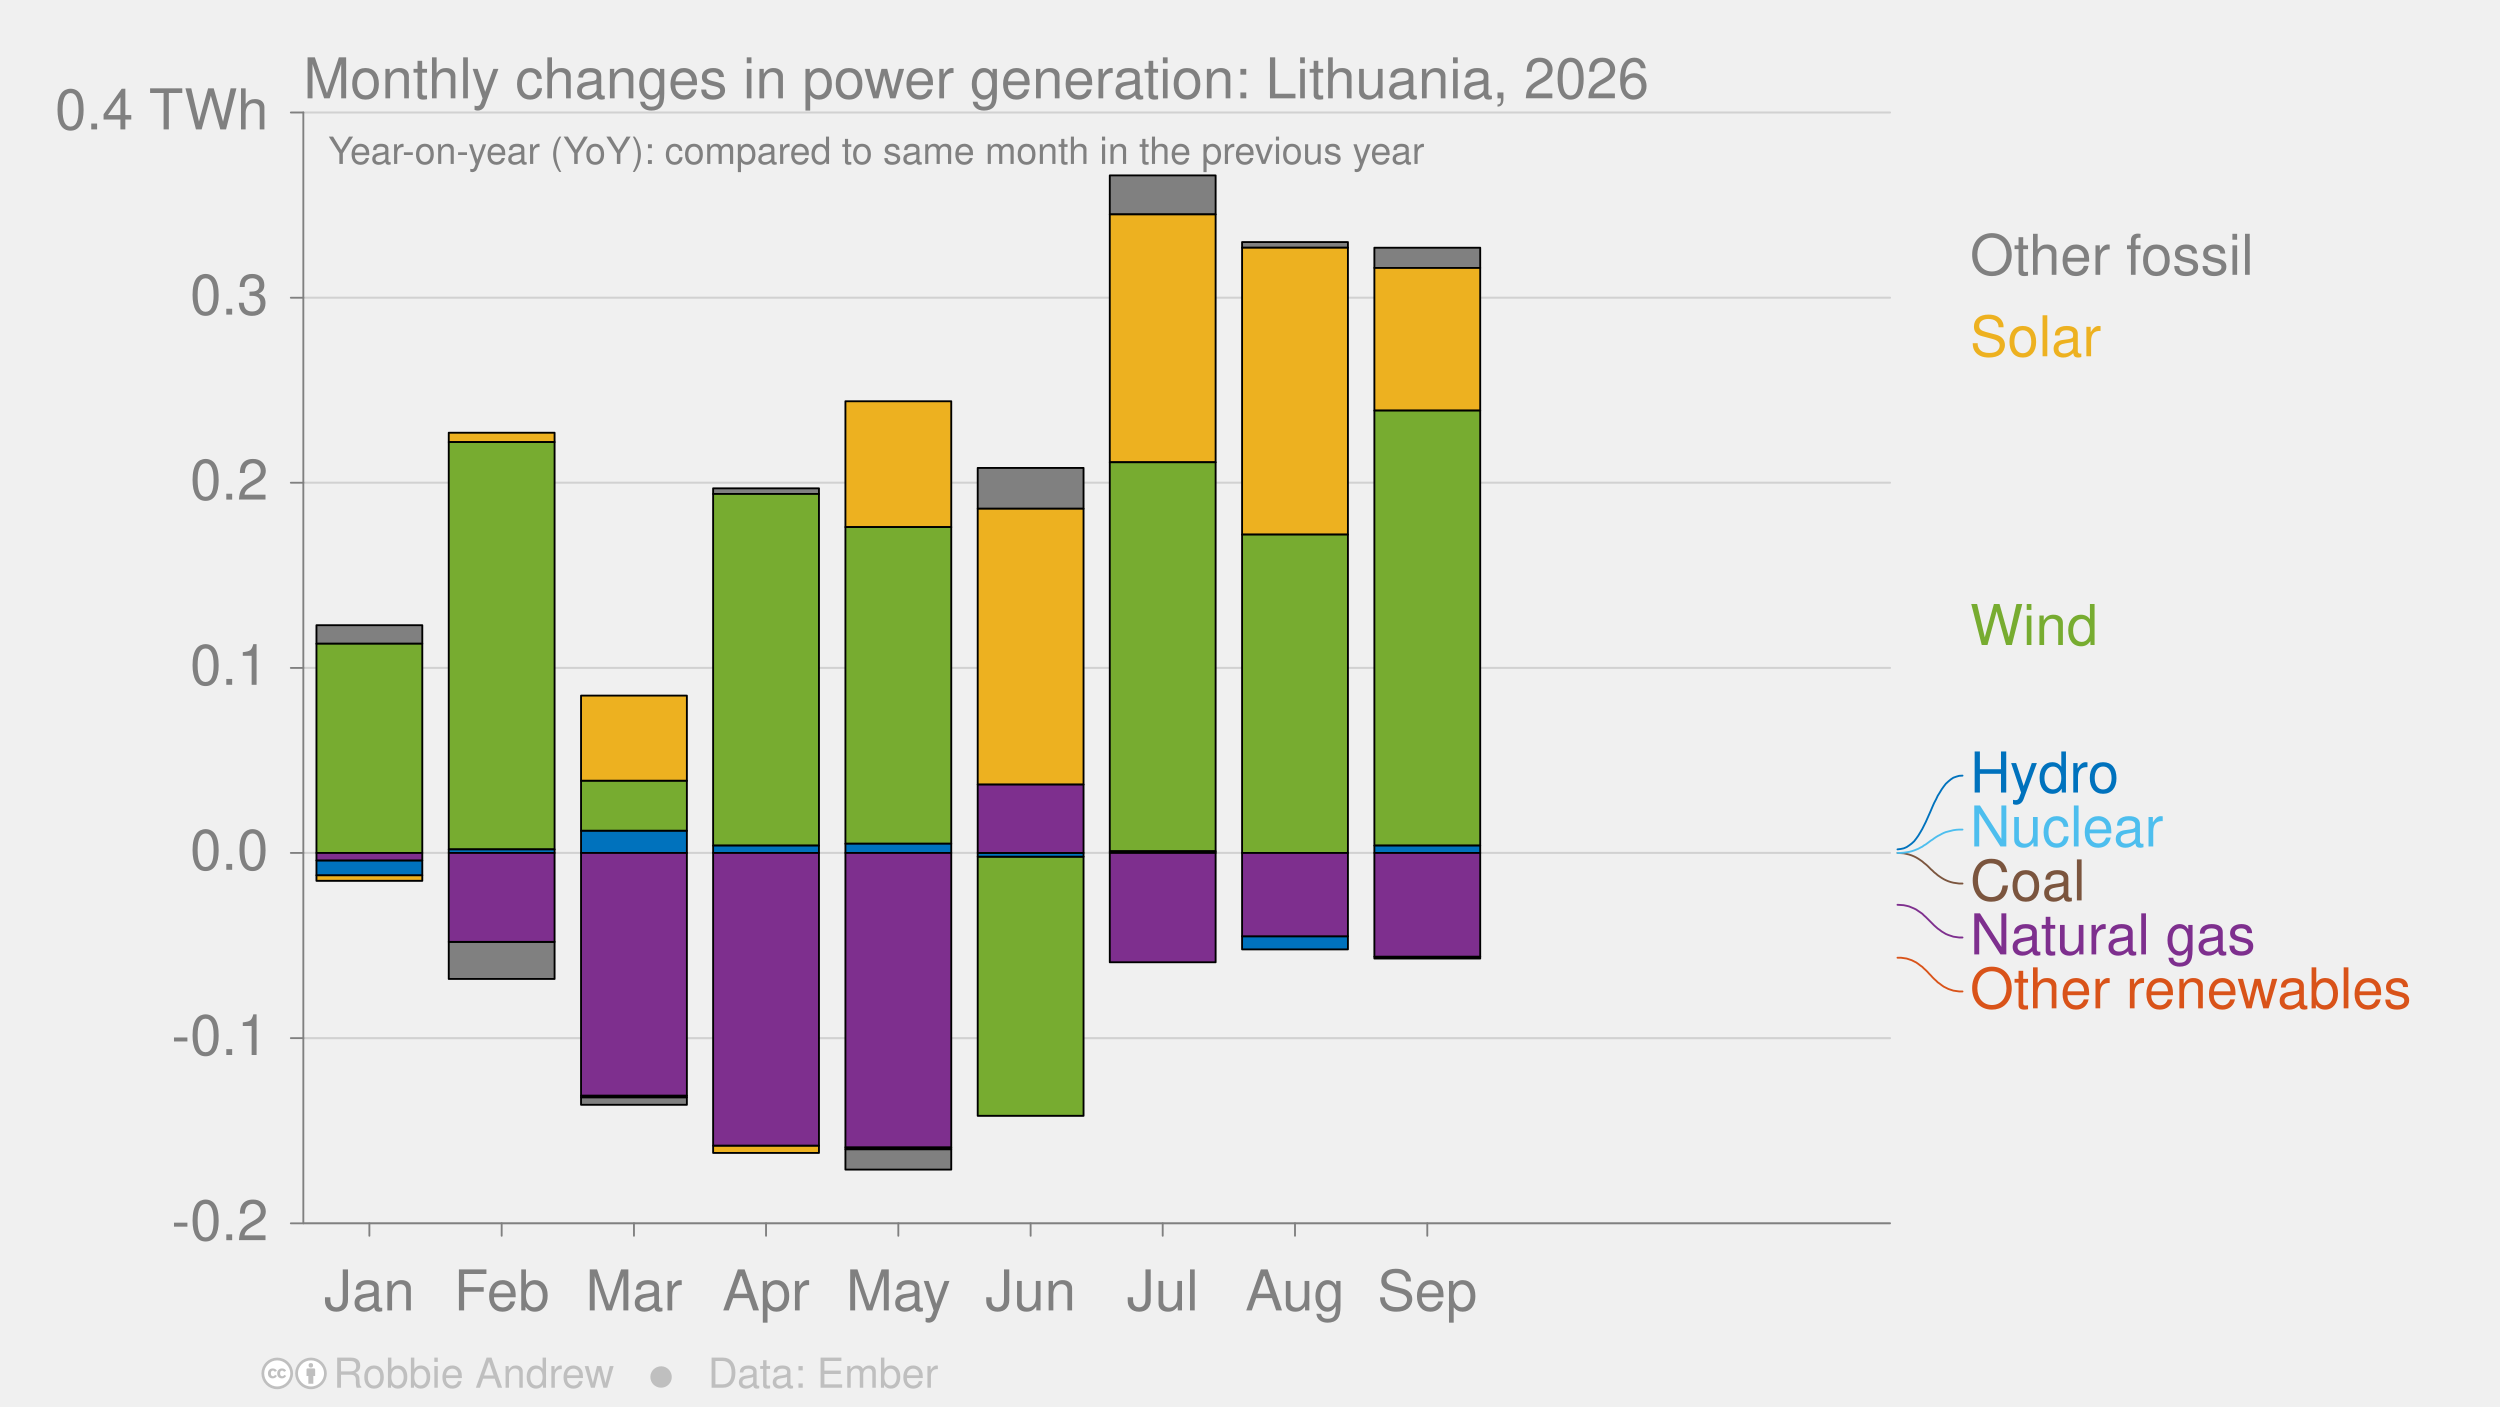
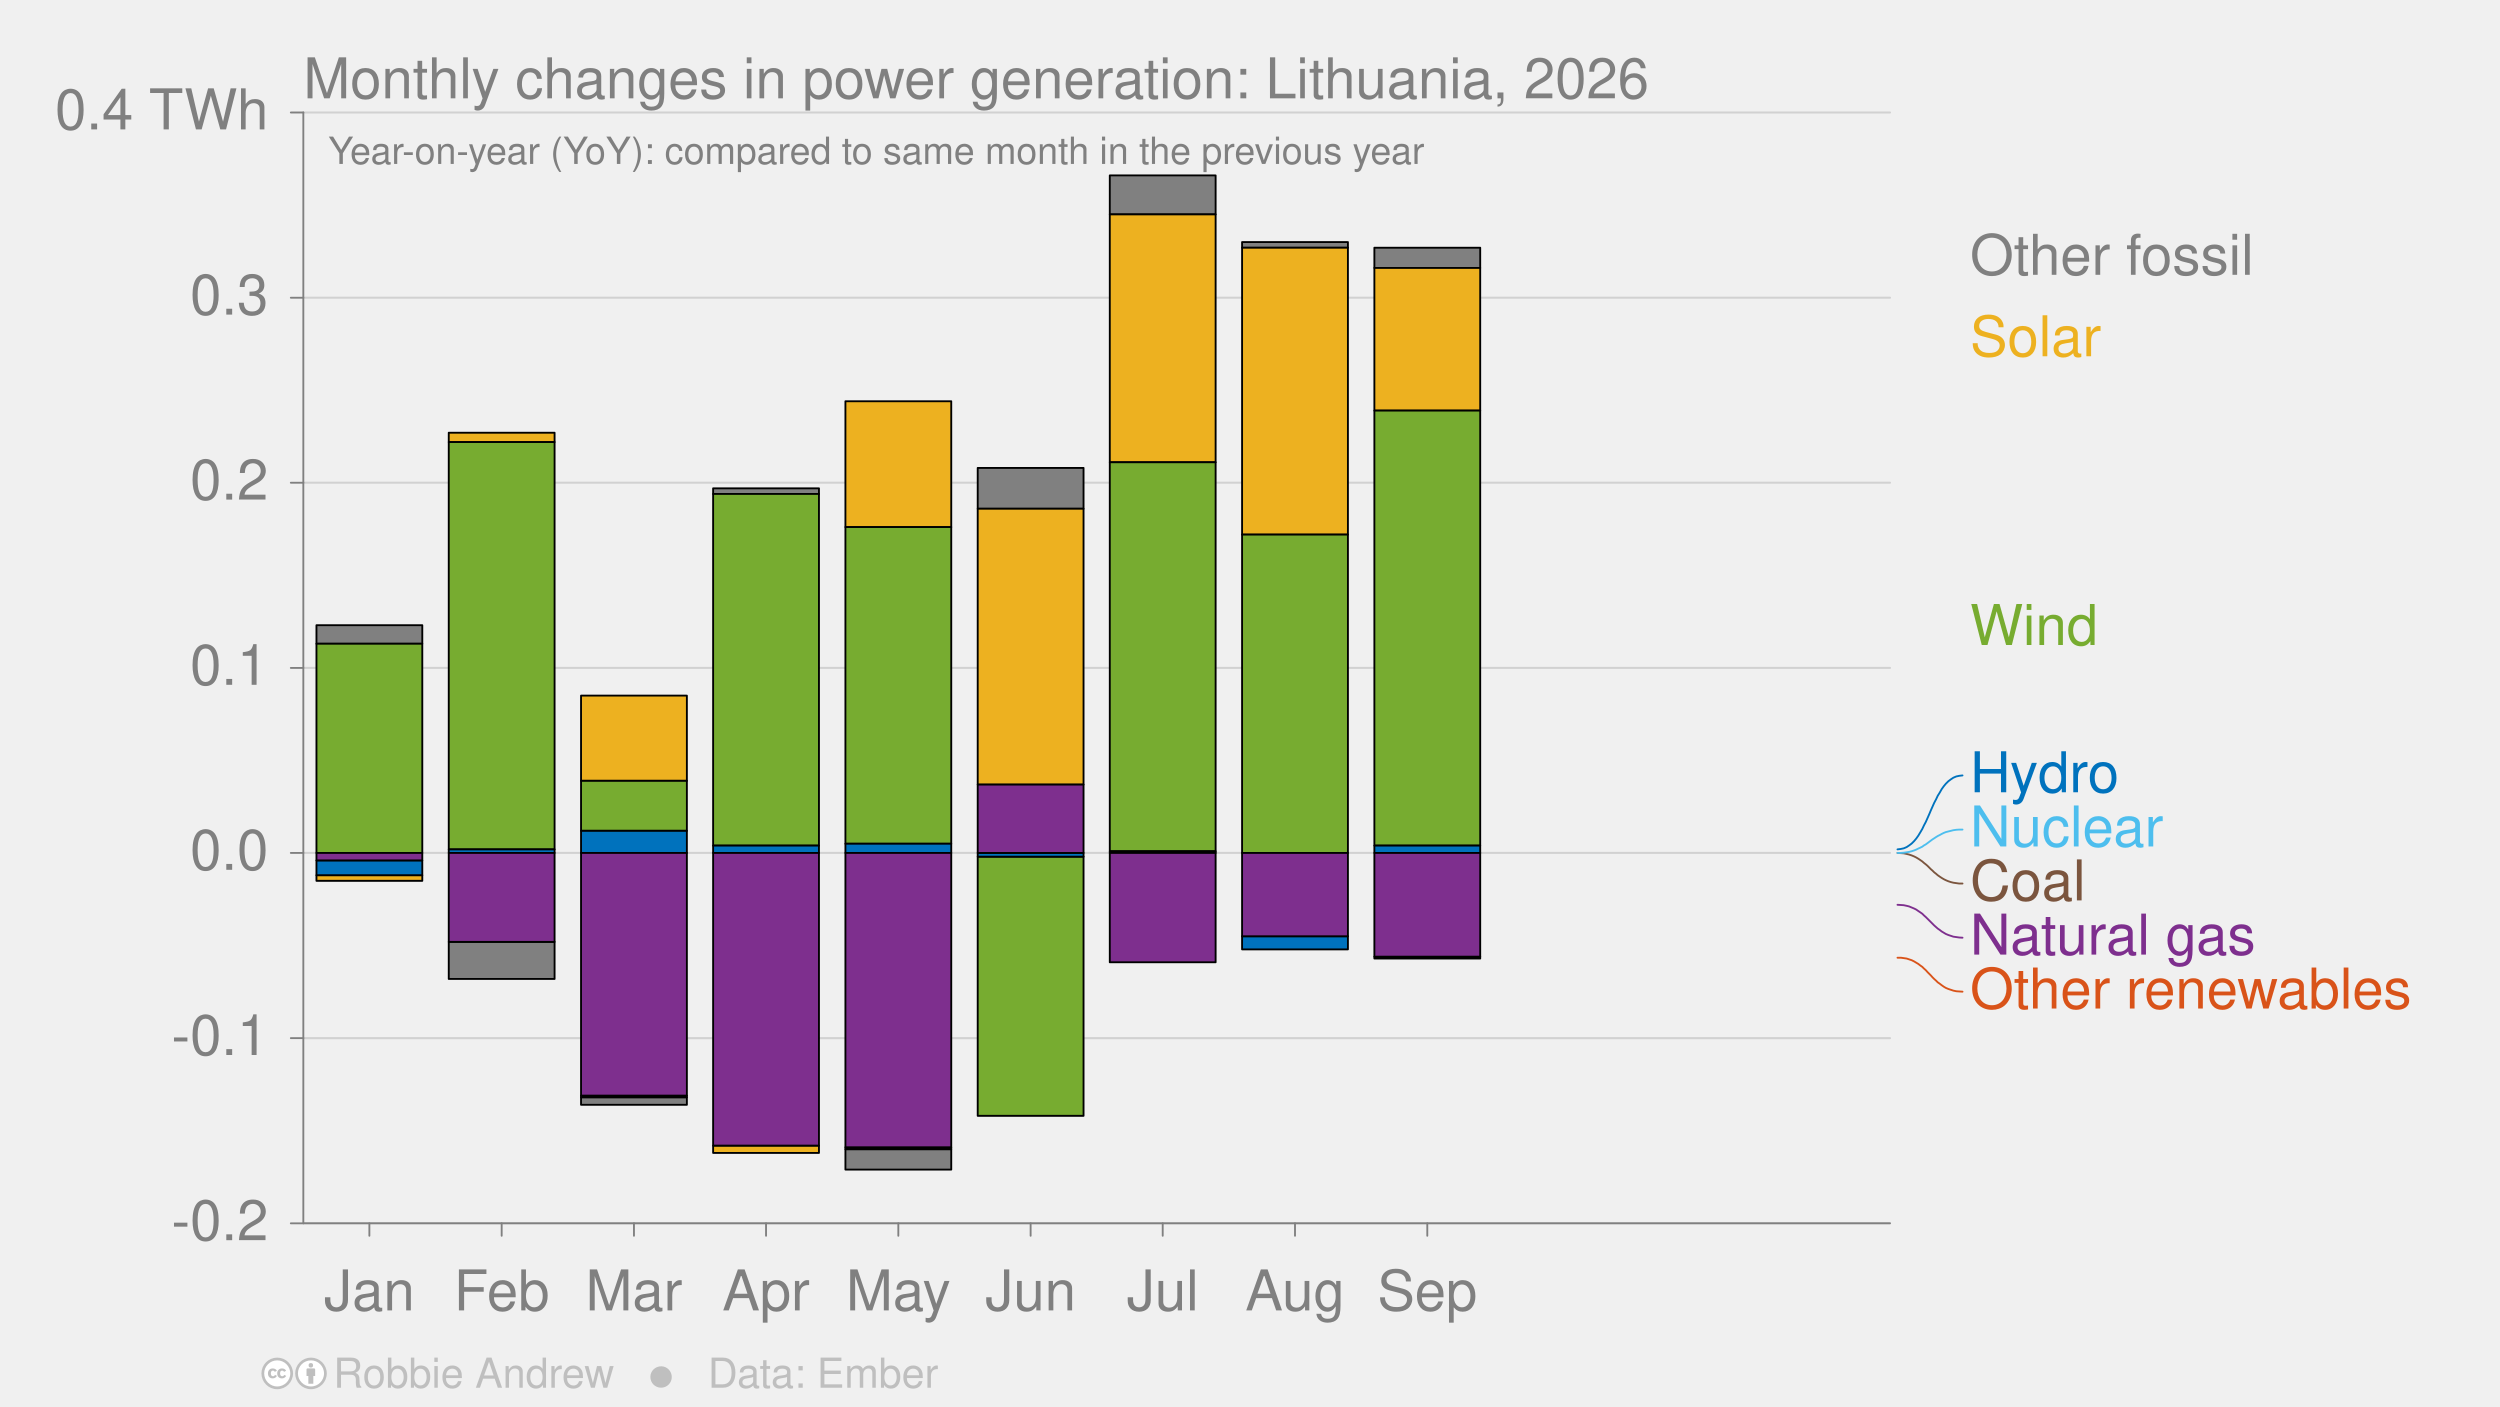
<svg xmlns="http://www.w3.org/2000/svg" xmlns:xlink="http://www.w3.org/1999/xlink" version="1.1" width="100%" height="100%" viewBox="0 0 1200.000 674.916">
  <style type="text/css">
  #main {font-family:Helvetica,Arial,sans-serif; font-size:27.00px;
         fill-opacity:1; fill:#000000; stroke:none; stroke-linejoin:round; stroke-linecap:round; stroke-width:1.00;}
  .marker {stroke-opacity:0;fill-opacity:0;}
  .marker:hover {stroke-opacity:0.5; fill-opacity:1;}
  .ticklabel {font-size:27.00px;fill:#808080;stroke:none;font-family:Helvetica}
  .ytl {text-anchor:end;}
  .dp1 {pointer-events:none;font-size:70%;text-anchor:middle;fill:#000000;}
  .dp2 {pointer-events:none;font-size:70%;text-anchor:middle;fill:#FFFFFF;}
  .numtip {pointer-events:none;}
  .cc {opacity:0.25;}
.dl_fe {background-color:#FDFFDF;display:flex;margin:auto;align-items:center}
.dl_fe_p {font-size:20px;text-align:center;margin:3px}
.dl_el {display:none;pointer-events:none;}
.cc:hover + .dl_el {display:block;}
text:hover + .dl_el {display:block;}
</style>
  <defs>
    <clipPath id="axis_clip">
      <rect x="145.8" y="54.2" width="761.2" height="532.8" />
    </clipPath>
    <path id="line_x" d="M 145.600,0 h 761.600" stroke="#262626" stroke-opacity="0.15" stroke-width="1.00" />
    <path id="tick_y" d="M 145.600,0 h -6.000" stroke="#808080" stroke-width="0.90" />
    <path id="tick_x" d="M 0,587.177 v 6.000" stroke="#808080" stroke-width="0.90" />
  </defs>
  <g id="main">
    <use xlink:href="#line_x" transform="translate(0,587.2)" />
    <use xlink:href="#line_x" transform="translate(0,498.3)" />
    <use xlink:href="#line_x" transform="translate(0,409.4)" />
    <use xlink:href="#line_x" transform="translate(0,320.6)" />
    <use xlink:href="#line_x" transform="translate(0,231.7)" />
    <use xlink:href="#line_x" transform="translate(0,142.9)" />
    <use xlink:href="#line_x" transform="translate(0,54.0)" />
    <use xlink:href="#tick_y" transform="translate(0,587.2)" />
    <use xlink:href="#tick_y" transform="translate(0,498.3)" />
    <use xlink:href="#tick_y" transform="translate(0,409.4)" />
    <use xlink:href="#tick_y" transform="translate(0,320.6)" />
    <use xlink:href="#tick_y" transform="translate(0,231.7)" />
    <use xlink:href="#tick_y" transform="translate(0,142.9)" />
    <use xlink:href="#tick_y" transform="translate(0,54.0)" />
    <use xlink:href="#tick_x" transform="translate(177.3,0)" />
    <use xlink:href="#tick_x" transform="translate(240.8,0)" />
    <use xlink:href="#tick_x" transform="translate(304.3,0)" />
    <use xlink:href="#tick_x" transform="translate(367.7,0)" />
    <use xlink:href="#tick_x" transform="translate(431.2,0)" />
    <use xlink:href="#tick_x" transform="translate(494.7,0)" />
    <use xlink:href="#tick_x" transform="translate(558.1,0)" />
    <use xlink:href="#tick_x" transform="translate(621.6,0)" />
    <use xlink:href="#tick_x" transform="translate(685.1,0)" />
    <polyline points="145.6,53.993 145.6,587.177 907.2,587.177" stroke="#808080" stroke-width="0.90" fill="none" />
    <text class="ticklabel xtl" transform="translate(177.3,629.0)" text-anchor="middle">Jan</text>
    <text class="ticklabel xtl" transform="translate(240.8,629.0)" text-anchor="middle">Feb</text>
    <text class="ticklabel xtl" transform="translate(304.3,629.0)" text-anchor="middle">Mar</text>
    <text class="ticklabel xtl" transform="translate(367.7,629.0)" text-anchor="middle">Apr</text>
    <text class="ticklabel xtl" transform="translate(431.2,629.0)" text-anchor="middle">May</text>
    <text class="ticklabel xtl" transform="translate(494.7,629.0)" text-anchor="middle">Jun</text>
    <text class="ticklabel xtl" transform="translate(558.1,629.0)" text-anchor="middle">Jul</text>
    <text class="ticklabel xtl" transform="translate(621.6,629.0)" text-anchor="middle">Aug</text>
    <text class="ticklabel xtl" transform="translate(685.1,629.0)" text-anchor="middle">Sep</text>
    <text class="ticklabel ytl" transform="translate(128.8,595.3)">-0.2</text>
    <text class="ticklabel ytl" transform="translate(128.8,506.4)">-0.1</text>
    <text class="ticklabel ytl" transform="translate(128.8,417.5)">0.0</text>
    <text class="ticklabel ytl" transform="translate(128.8,328.7)">0.1</text>
    <text class="ticklabel ytl" transform="translate(128.8,239.8)">0.2</text>
    <text class="ticklabel ytl" transform="translate(128.8,151.0)">0.3</text>
    <text class="ticklabel ytl" transform="translate(128.8,62.1)">0.4 TWh</text>
    <g stroke="#000" stroke-width="0.90" fill="#808080" clip-path="url(#axis_clip)">
      <polygon class="pl" points="151.9,300.1 151.9,309.0 202.7,309.0 202.7,300.1 151.9,300.1" />
      <polygon class="pl" points="215.4,469.9 215.4,452.1 266.2,452.1 266.2,469.9 215.4,469.9" />
      <polygon class="pl" points="278.9,530.3 278.9,526.7 329.7,526.7 329.7,530.3 278.9,530.3" />
      <polygon class="pl" points="342.3,234.4 342.3,237.1 393.1,237.1 393.1,234.4 342.3,234.4" />
      <polygon class="pl" points="405.8,561.4 405.8,551.6 456.6,551.6 456.6,561.4 405.8,561.4" />
      <polygon class="pl" points="469.3,224.6 469.3,244.2 520.1,244.2 520.1,224.6 469.3,224.6" />
      <polygon class="pl" points="532.7,84.2 532.7,102.9 583.5,102.9 583.5,84.2 532.7,84.2" />
      <polygon class="pl" points="596.2,116.2 596.2,118.9 647.0,118.9 647.0,116.2 596.2,116.2" />
      <polygon class="pl" points="659.7,118.9 659.7,128.6 710.5,128.6 710.5,118.9 659.7,118.9" />
    </g>
    <g stroke="#000" stroke-width="0.90" fill="#4DBEEE" clip-path="url(#axis_clip)">
</g>
    <g stroke="#000" stroke-width="0.90" fill="#D95319" clip-path="url(#axis_clip)">
      <polygon class="pl" points="278.9,526.7 278.9,525.9 329.7,525.9 329.7,526.7 278.9,526.7" />
      <polygon class="pl" points="405.8,551.6 405.8,550.7 456.6,550.7 456.6,551.6 405.8,551.6" />
      <polygon class="pl" points="659.7,460.1 659.7,459.2 710.5,459.2 710.5,460.1 659.7,460.1" />
    </g>
    <g stroke="#000" stroke-width="0.90" fill="#EDB120" clip-path="url(#axis_clip)">
      <polygon class="pl" points="151.9,422.8 151.9,420.1 202.7,420.1 202.7,422.8 151.9,422.8" />
      <polygon class="pl" points="215.4,207.7 215.4,212.2 266.2,212.2 266.2,207.7 215.4,207.7" />
      <polygon class="pl" points="278.9,333.9 278.9,374.8 329.7,374.8 329.7,333.9 278.9,333.9" />
      <polygon class="pl" points="342.3,553.4 342.3,549.9 393.1,549.9 393.1,553.4 342.3,553.4" />
      <polygon class="pl" points="405.8,192.6 405.8,253.0 456.6,253.0 456.6,192.6 405.8,192.6" />
      <polygon class="pl" points="469.3,244.2 469.3,376.6 520.1,376.6 520.1,244.2 469.3,244.2" />
      <polygon class="pl" points="532.7,102.9 532.7,221.9 583.5,221.9 583.5,102.9 532.7,102.9" />
      <polygon class="pl" points="596.2,118.9 596.2,256.6 647.0,256.6 647.0,118.9 596.2,118.9" />
      <polygon class="pl" points="659.7,128.6 659.7,197.1 710.5,197.1 710.5,128.6 659.7,128.6" />
    </g>
    <g stroke="#000" stroke-width="0.90" fill="#77AC30" clip-path="url(#axis_clip)">
      <polygon class="pl" points="151.9,309.0 151.9,409.4 202.7,409.4 202.7,309.0 151.9,309.0" />
      <polygon class="pl" points="215.4,212.2 215.4,407.7 266.2,407.7 266.2,212.2 215.4,212.2" />
      <polygon class="pl" points="278.9,374.8 278.9,398.8 329.7,398.8 329.7,374.8 278.9,374.8" />
      <polygon class="pl" points="342.3,237.1 342.3,405.9 393.1,405.9 393.1,237.1 342.3,237.1" />
      <polygon class="pl" points="405.8,253.0 405.8,405.0 456.6,405.0 456.6,253.0 405.8,253.0" />
      <polygon class="pl" points="469.3,535.6 469.3,411.2 520.1,411.2 520.1,535.6 469.3,535.6" />
      <polygon class="pl" points="532.7,221.9 532.7,408.6 583.5,408.6 583.5,221.9 532.7,221.9" />
      <polygon class="pl" points="596.2,256.6 596.2,409.4 647.0,409.4 647.0,256.6 596.2,256.6" />
      <polygon class="pl" points="659.7,197.1 659.7,405.9 710.5,405.9 710.5,197.1 659.7,197.1" />
    </g>
    <g stroke="#000" stroke-width="0.90" fill="#0072BD" clip-path="url(#axis_clip)">
      <polygon class="pl" points="151.9,420.1 151.9,413.0 202.7,413.0 202.7,420.1 151.9,420.1" />
      <polygon class="pl" points="215.4,407.7 215.4,409.4 266.2,409.4 266.2,407.7 215.4,407.7" />
      <polygon class="pl" points="278.9,398.8 278.9,409.4 329.7,409.4 329.7,398.8 278.9,398.8" />
      <polygon class="pl" points="342.3,405.9 342.3,409.4 393.1,409.4 393.1,405.9 342.3,405.9" />
      <polygon class="pl" points="405.8,405.0 405.8,409.4 456.6,409.4 456.6,405.0 405.8,405.0" />
      <polygon class="pl" points="469.3,411.2 469.3,409.4 520.1,409.4 520.1,411.2 469.3,411.2" />
      <polygon class="pl" points="532.7,408.6 532.7,409.4 583.5,409.4 583.5,408.6 532.7,408.6" />
      <polygon class="pl" points="596.2,455.7 596.2,449.4 647.0,449.4 647.0,455.7 596.2,455.7" />
      <polygon class="pl" points="659.7,405.9 659.7,409.4 710.5,409.4 710.5,405.9 659.7,405.9" />
    </g>
    <g stroke="#000" stroke-width="0.90" fill="#7E2F8E" clip-path="url(#axis_clip)">
      <polygon class="pl" points="151.9,413.0 151.9,409.4 202.7,409.4 202.7,413.0 151.9,413.0" />
      <polygon class="pl" points="215.4,452.1 215.4,409.4 266.2,409.4 266.2,452.1 215.4,452.1" />
      <polygon class="pl" points="278.9,525.9 278.9,409.4 329.7,409.4 329.7,525.9 278.9,525.9" />
      <polygon class="pl" points="342.3,549.9 342.3,409.4 393.1,409.4 393.1,549.9 342.3,549.9" />
      <polygon class="pl" points="405.8,550.7 405.8,409.4 456.6,409.4 456.6,550.7 405.8,550.7" />
      <polygon class="pl" points="469.3,376.6 469.3,409.4 520.1,409.4 520.1,376.6 469.3,376.6" />
      <polygon class="pl" points="532.7,461.9 532.7,409.4 583.5,409.4 583.5,461.9 532.7,461.9" />
      <polygon class="pl" points="596.2,449.4 596.2,409.4 647.0,409.4 647.0,449.4 596.2,449.4" />
      <polygon class="pl" points="659.7,459.2 659.7,409.4 710.5,409.4 710.5,459.2 659.7,459.2" />
    </g>
    <g stroke="#000" stroke-width="0.90" fill="#7B553E" clip-path="url(#axis_clip)">
</g>
    <text transform="translate(945.6,424.1)" dy="8.1" font-size="27.00" fill="#7B553E" stroke="none">Coal</text>
-     <text transform="translate(945.6,450.0)" dy="8.1" font-size="27.00" fill="#7E2F8E" stroke="none">Natural gas</text>
-     <text transform="translate(945.6,372.3)" dy="8.1" font-size="27.00" fill="#0072BD" stroke="none">Hydro</text>
+     <text transform="translate(945.6,450.1)" dy="8.1" font-size="27.00" fill="#7E2F8E" stroke="none">Natural gas</text>
+     <text transform="translate(945.6,372.2)" dy="8.1" font-size="27.00" fill="#0072BD" stroke="none">Hydro</text>
    <text transform="translate(945.6,301.5)" dy="8.1" font-size="27.00" fill="#77AC30" stroke="none">Wind</text>
    <text transform="translate(945.6,162.9)" dy="8.1" font-size="27.00" fill="#EDB120" stroke="none">Solar</text>
-     <text transform="translate(945.6,475.9)" dy="8.1" font-size="27.00" fill="#D95319" stroke="none">Other renewables</text>
+     <text transform="translate(945.6,476.0)" dy="8.1" font-size="27.00" fill="#D95319" stroke="none">Other renewables</text>
    <text transform="translate(945.6,398.2)" dy="8.1" font-size="27.00" fill="#4DBEEE" stroke="none">Nuclear</text>
    <text transform="translate(945.6,123.8)" dy="8.1" font-size="27.00" fill="#808080" stroke="none">Other fossil</text>
    <polyline class="pl" points="910.8,409.4 912.4,409.5 913.8,409.6 915.2,409.9 916.4,410.2 917.6,410.6 918.8,411.1 919.8,411.6 920.8,412.2 921.7,412.8 922.7,413.5 923.5,414.2 924.4,414.9 925.2,415.6 926.0,416.4 926.8,417.2 927.6,417.9 928.4,418.7 929.3,419.4 930.1,420.1 931.1,420.8 932.0,421.4 933.0,422.0 934.0,422.5 935.2,423.0 936.4,423.4 937.6,423.7 939.0,423.9 940.4,424.1 942.0,424.1" stroke="#7B553E" stroke-width="0.90" stroke-opacity="1.00" fill="none" />
-     <polyline class="pl" points="910.8,434.3 912.4,434.4 913.8,434.5 915.2,434.8 916.4,435.1 917.6,435.6 918.8,436.1 919.8,436.6 920.8,437.3 921.7,437.9 922.7,438.6 923.5,439.4 924.4,440.2 925.2,441.0 926.0,441.8 926.8,442.6 927.6,443.4 928.4,444.2 929.3,445.0 930.1,445.7 931.1,446.4 932.0,447.1 933.0,447.7 934.0,448.3 935.2,448.8 936.4,449.2 937.6,449.6 939.0,449.8 940.4,450.0 942.0,450.0" stroke="#7E2F8E" stroke-width="0.90" stroke-opacity="1.00" fill="none" />
-     <polyline class="pl" points="910.8,407.7 912.4,407.5 913.8,407.2 915.2,406.6 916.4,405.8 917.6,404.9 918.8,403.8 919.8,402.5 920.8,401.1 921.7,399.6 922.7,397.9 923.5,396.3 924.4,394.5 925.2,392.7 926.0,390.9 926.8,389.1 927.6,387.2 928.4,385.4 929.3,383.7 930.1,382.0 931.1,380.4 932.0,378.9 933.0,377.5 934.0,376.2 935.2,375.1 936.4,374.1 937.6,373.3 939.0,372.8 940.4,372.4 942.0,372.3" stroke="#0072BD" stroke-width="0.90" stroke-opacity="1.00" fill="none" />
-     <polyline class="pl" points="910.8,459.7 912.4,459.7 913.8,459.9 915.2,460.1 916.4,460.5 917.6,460.9 918.8,461.5 919.8,462.0 920.8,462.7 921.7,463.4 922.7,464.1 923.5,464.9 924.4,465.7 925.2,466.5 926.0,467.4 926.8,468.2 927.6,469.1 928.4,469.9 929.3,470.7 930.1,471.5 931.1,472.2 932.0,472.9 933.0,473.6 934.0,474.1 935.2,474.7 936.4,475.1 937.6,475.5 939.0,475.7 940.4,475.9 942.0,475.9" stroke="#D95319" stroke-width="0.90" stroke-opacity="1.00" fill="none" />
-     <polyline class="pl" points="910.8,409.4 912.4,409.4 913.8,409.3 915.2,409.1 916.4,408.9 917.6,408.6 918.8,408.2 919.8,407.8 920.8,407.4 921.7,406.9 922.7,406.4 923.5,405.8 924.4,405.3 925.2,404.7 926.0,404.1 926.8,403.5 927.6,403.0 928.4,402.4 929.3,401.8 930.1,401.3 931.1,400.8 932.0,400.3 933.0,399.8 934.0,399.4 935.2,399.1 936.4,398.8 937.6,398.5 939.0,398.3 940.4,398.2 942.0,398.2" stroke="#4DBEEE" stroke-width="0.90" stroke-opacity="1.00" fill="none" />
+     <polyline class="pl" points="910.8,434.3 912.4,434.4 913.8,434.5 915.2,434.8 916.4,435.1 917.6,435.6 918.8,436.1 919.8,436.6 920.8,437.3 921.7,437.9 922.7,438.6 923.5,439.4 924.4,440.2 925.2,441.0 926.0,441.8 926.8,442.6 927.6,443.4 928.4,444.2 929.3,445.0 930.1,445.7 931.1,446.4 932.0,447.1 933.0,447.7 934.0,448.3 935.2,448.8 936.4,449.2 937.6,449.6 939.0,449.8 940.4,450.0 942.0,450.1" stroke="#7E2F8E" stroke-width="0.90" stroke-opacity="1.00" fill="none" />
+     <polyline class="pl" points="910.8,407.7 912.4,407.5 913.8,407.2 915.2,406.6 916.4,405.8 917.6,404.9 918.8,403.7 919.8,402.5 920.8,401.1 921.7,399.6 922.7,397.9 923.5,396.2 924.4,394.5 925.2,392.7 926.0,390.9 926.8,389.0 927.6,387.2 928.4,385.4 929.3,383.7 930.1,382.0 931.1,380.4 932.0,378.8 933.0,377.4 934.0,376.2 935.2,375.0 936.4,374.1 937.6,373.3 939.0,372.7 940.4,372.4 942.0,372.2" stroke="#0072BD" stroke-width="0.90" stroke-opacity="1.00" fill="none" />
+     <polyline class="pl" points="910.8,459.7 912.4,459.7 913.8,459.9 915.2,460.1 916.4,460.5 917.6,460.9 918.8,461.5 919.8,462.1 920.8,462.7 921.7,463.4 922.7,464.1 923.5,464.9 924.4,465.7 925.2,466.6 926.0,467.4 926.8,468.2 927.6,469.1 928.4,469.9 929.3,470.7 930.1,471.5 931.1,472.2 932.0,472.9 933.0,473.6 934.0,474.2 935.2,474.7 936.4,475.1 937.6,475.5 939.0,475.8 940.4,475.9 942.0,476.0" stroke="#D95319" stroke-width="0.90" stroke-opacity="1.00" fill="none" />
+     <polyline class="pl" points="910.8,409.4 912.4,409.4 913.8,409.3 915.2,409.1 916.4,408.9 917.6,408.6 918.8,408.2 919.8,407.8 920.8,407.3 921.7,406.9 922.7,406.4 923.5,405.8 924.4,405.3 925.2,404.7 926.0,404.1 926.8,403.5 927.6,402.9 928.4,402.4 929.3,401.8 930.1,401.3 931.1,400.8 932.0,400.3 933.0,399.8 934.0,399.4 935.2,399.1 936.4,398.8 937.6,398.5 939.0,398.3 940.4,398.2 942.0,398.2" stroke="#4DBEEE" stroke-width="0.90" stroke-opacity="1.00" fill="none" />
    <text transform="translate(145.6,47.2)" dy="0.0" font-size="27.00" fill="#808080" stroke="none">Monthly changes in power generation: Lithuania, 2026</text>
    <text transform="translate(157.6,60.7)" dy="18.0" font-size="18.00" fill="#808080" stroke="none">Year-on-year (YoY): compared to same month in the previous year</text>
    <text transform="translate(160.0,666.1)" font-size="19.80" font-family="Helvetica" fill="#BFBFBF" stroke="none" xml:space="preserve">Robbie Andrew   ●   Data: Ember</text>
    <g>
      <rect x="123.0" y="651.4" width="34" height="17" fill="#FFF" stroke="none" opacity="0.01" />
      <g transform="translate(124.0,652.4) scale(0.24)">
        <g>
          <circle fill="#FFF" cx="37.79" cy="28.5" r="28.84" />
          <circle fill="none" cx="37.79" cy="28.5" r="28.84" stroke="#BFBFBF" stroke-width="5.5" />
          <path fill="#BFBFBF" d="M37.16,23.19 l-4.29,2.23c-0.458-0.951-1.02-1.62-1.69-2c-0.667-0.38-1.29-0.571-1.86-0.571c-2.86,0-4.29,1.89-4.29,5.66 c0,1.71,0.36,3.08,1.09,4.11c0.724,1.03,1.79,1.54,3.2,1.54c1.87,0,3.18-0.915,3.94-2.74l3.94,2 c-0.838,1.56-2,2.79-3.49,3.69c-1.48,0.896-3.12,1.34-4.91,1.34c-2.86,0-5.16-0.875-6.92-2.63 c-1.75-1.75-2.63-4.19-2.63-7.31c0-3.05,0.886-5.47,2.66-7.26c1.77-1.79,4.01-2.69,6.72-2.69 C32.6,18.56,35.44,20.1,37.16,23.19z               M55.61,23.19l-4.23,2.23c-0.457-0.951-1.02-1.62-1.69-2 c-0.668-0.38-1.31-0.571-1.91-0.571c-2.86,0-4.29,1.89-4.29,5.66c0,1.71,0.363,3.08,1.09,4.11 c0.723,1.03,1.79,1.54,3.2,1.54c1.87,0,3.18-0.915,3.94-2.74l4,2c-0.875,1.56-2.06,2.79-3.54,3.69 c-1.49,0.9-3.11,1.34-4.86,1.34c-2.9,0-5.21-0.875-6.94-2.63c-1.74-1.75-2.6-4.19-2.6-7.31 c0-3.05,0.885-5.47,2.66-7.26c1.77-1.79,4.01-2.69,6.71-2.69C51.12,18.56,53.944,20.1,55.61,23.19z" />
        </g>
      </g>
      <g transform="translate(140.2,652.4) scale(0.24)">
        <g>
          <circle fill="#FFF" cx="37.79" cy="28.5" r="28.84" />
          <circle fill="none" cx="37.79" cy="28.5" r="28.84" stroke="#BFBFBF" stroke-width="5.5" />
          <path fill="#BFBFBF" d="M46.129,20.557v13.085h-3.656v15.542h-9.944V33.643h-3.656V20.557 c0-0.572,0.2-1.057,0.599-1.457c0.401-0.399,0.887-0.6,1.457-0.6h13.144c0.533,0,1.01,0.2,1.428,0.6 C45.918,19.5,46.129,19.986,46.129,20.557z               M33.042,12.329c0-3.008,1.485-4.514,4.458-4.514s4.457,1.504,4.457,4.514 c0,2.971-1.486,4.457-4.457,4.457S33.042,15.3,33.042,12.329z" />
        </g>
      </g>
    </g>
  </g>
</svg>
